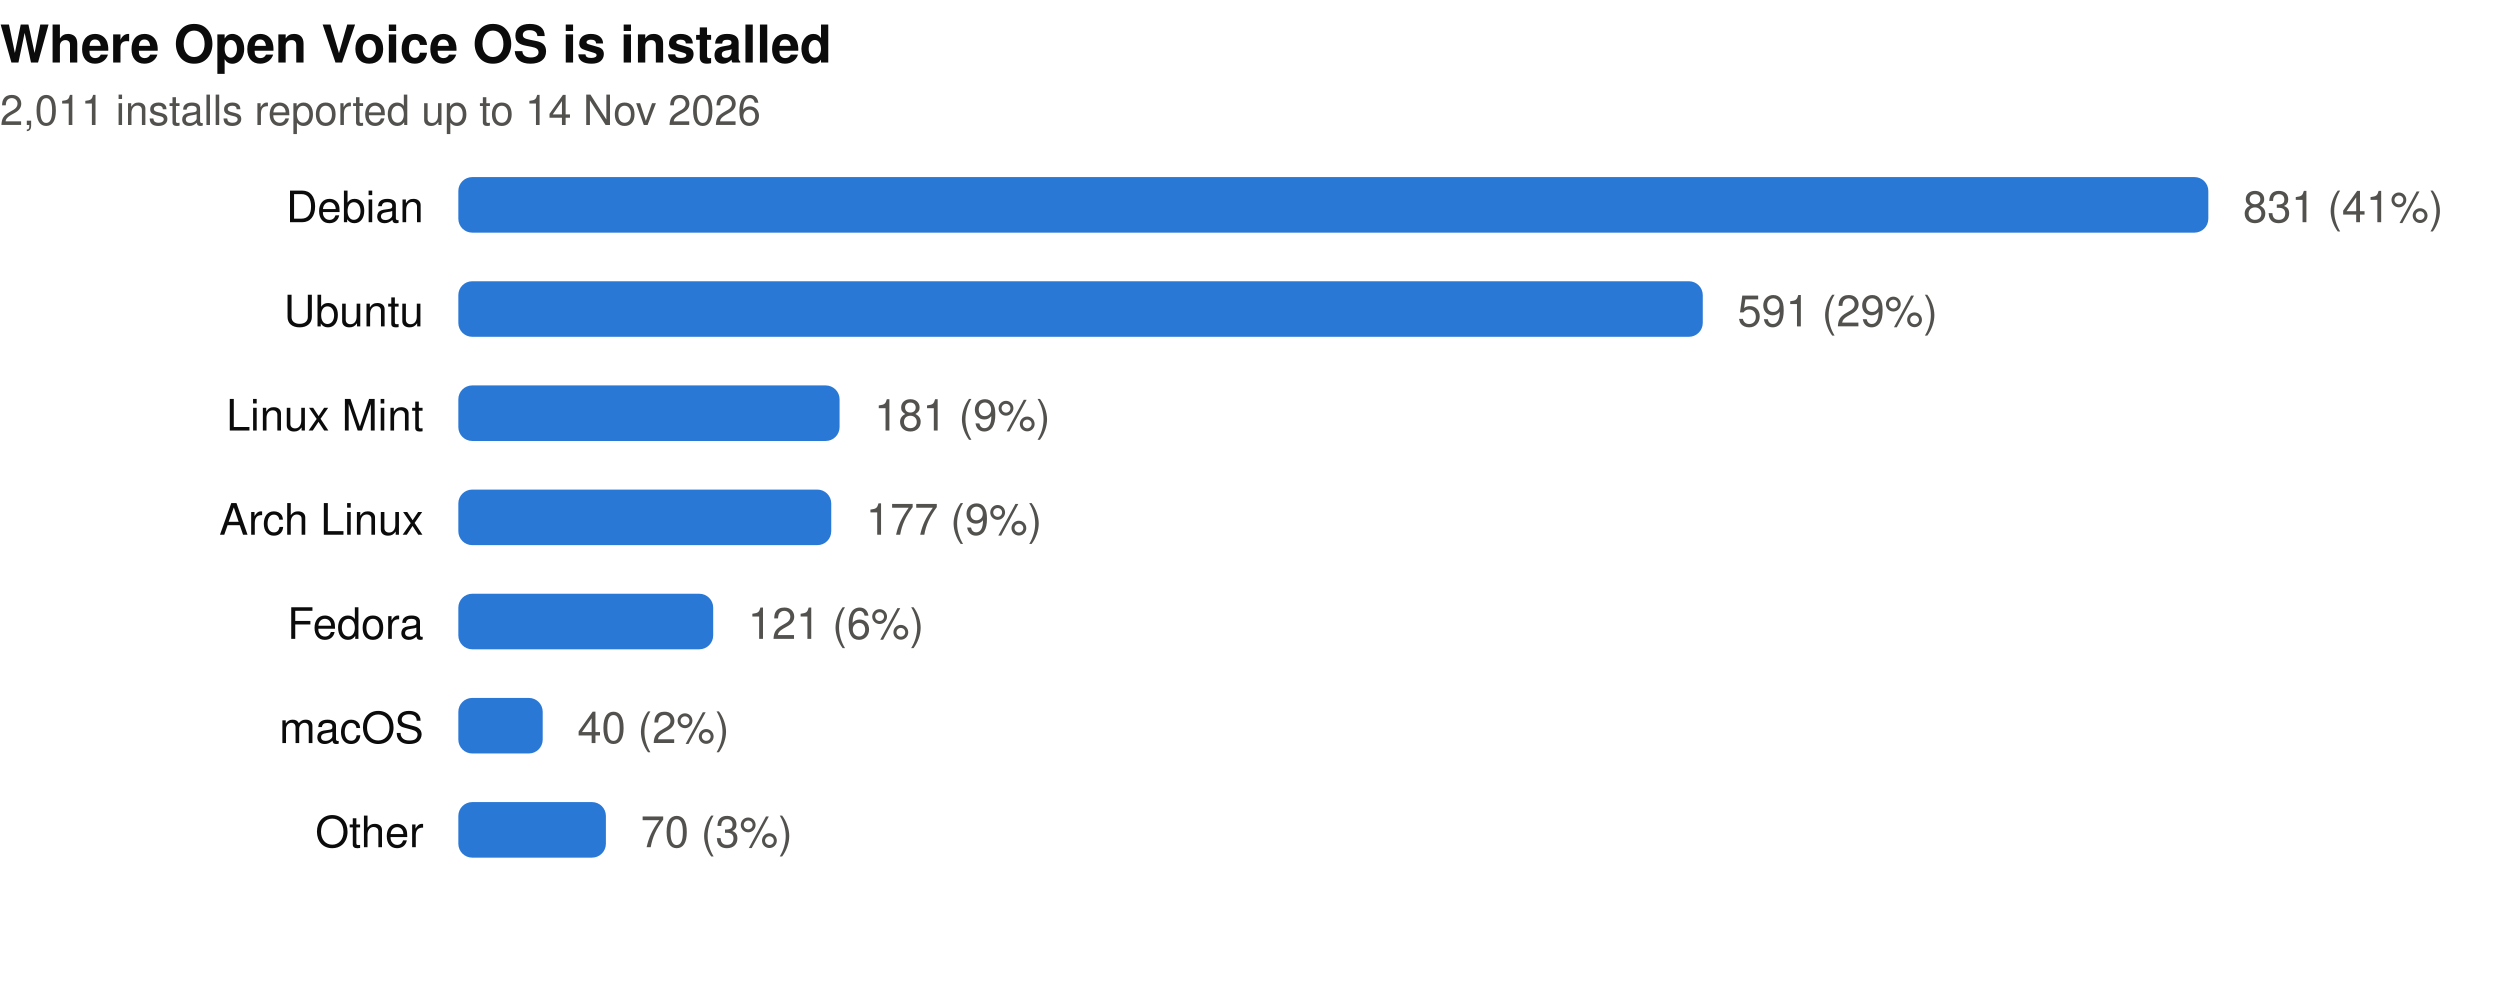
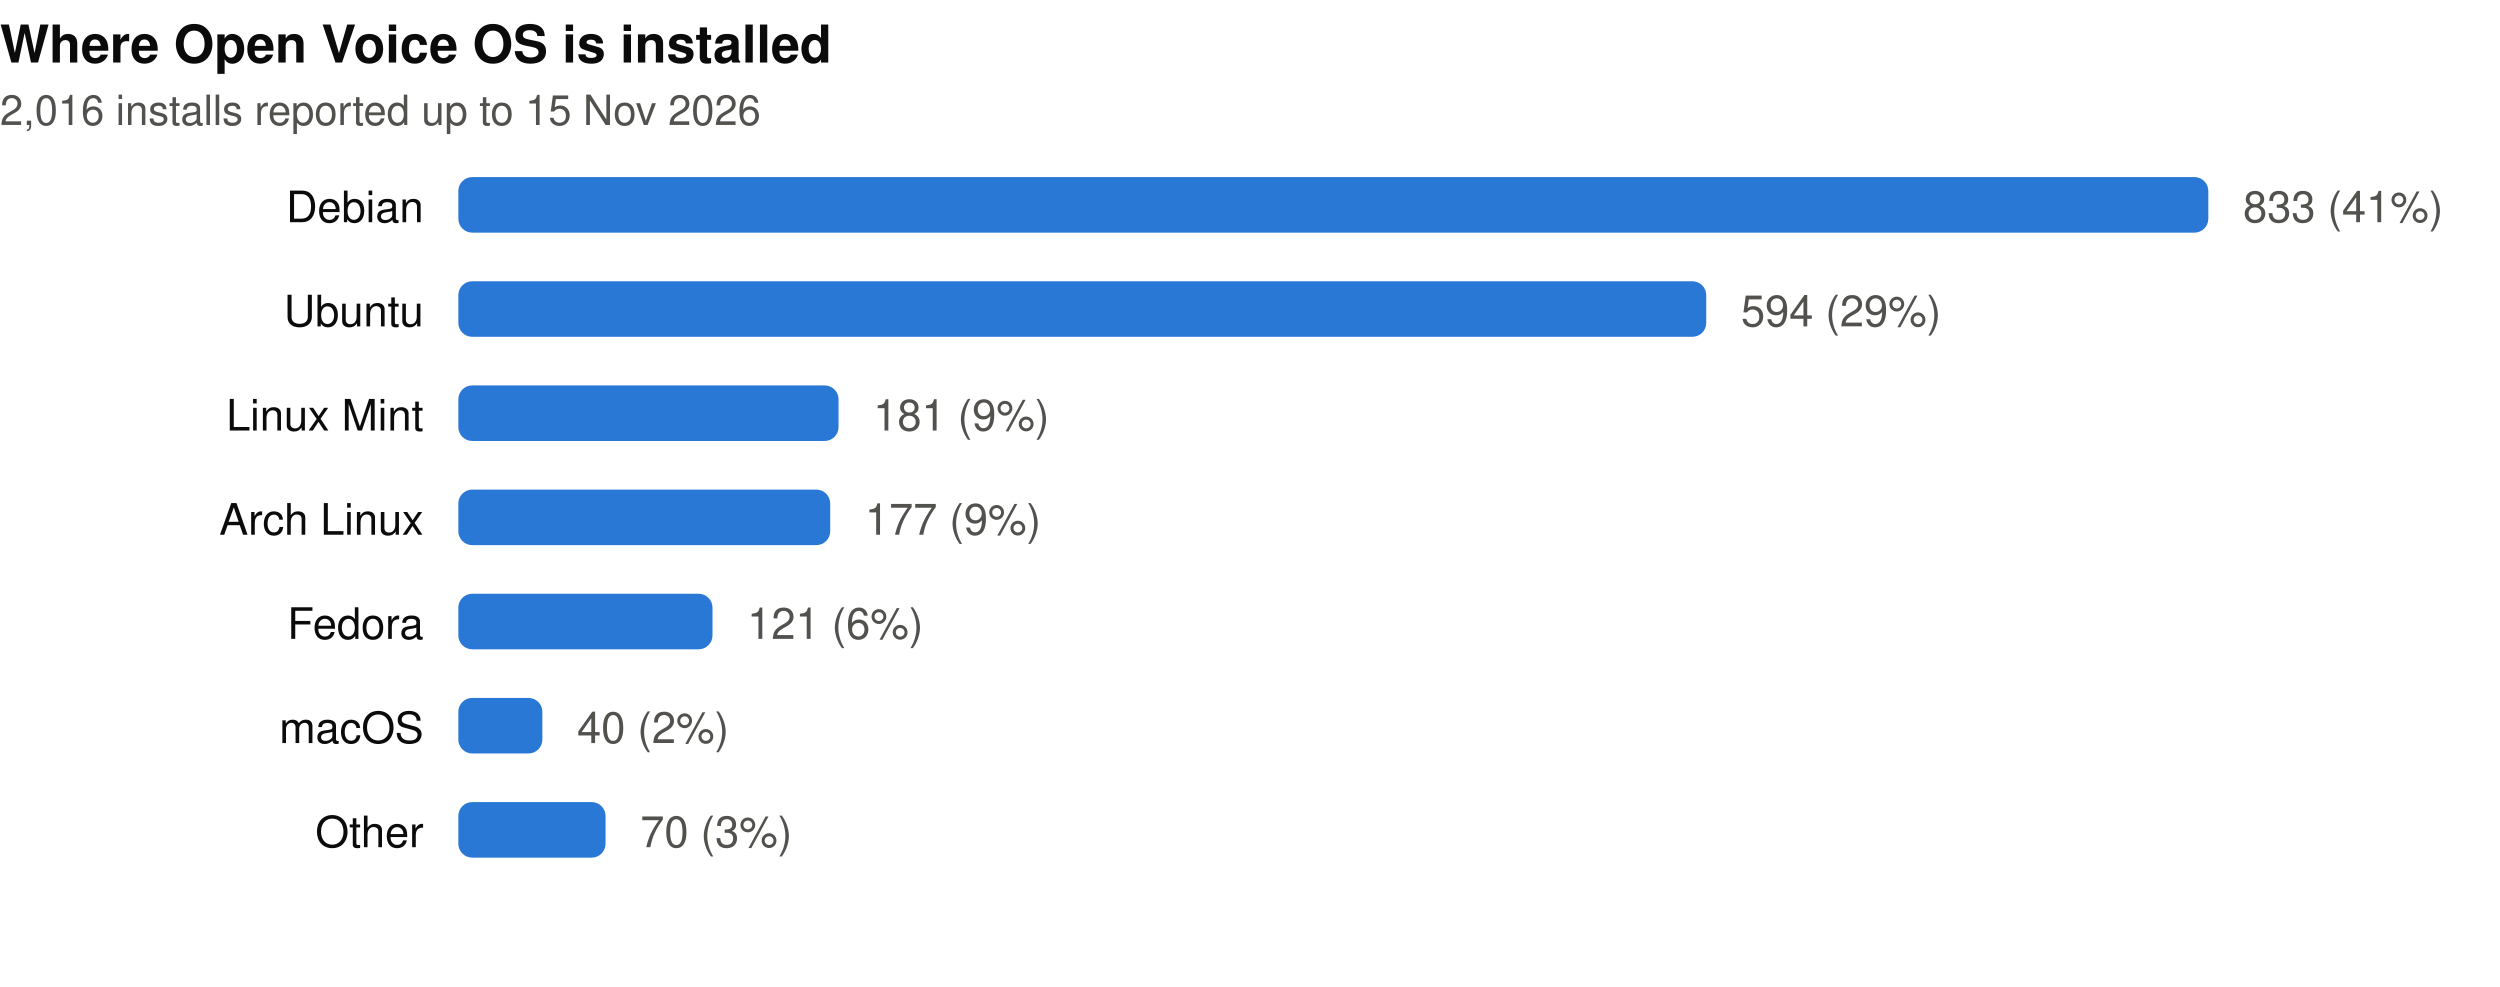
- <svg xmlns="http://www.w3.org/2000/svg" width="720" height="284" viewBox="0 0 720 284" role="img" aria-label="Where Open Voice OS is installed. 2,011 installs reported up to 14 Nov 2026">
+ <svg xmlns="http://www.w3.org/2000/svg" width="720" height="284" viewBox="0 0 720 284" role="img" aria-label="Where Open Voice OS is installed. 2,016 installs reported up to 15 Nov 2026">
  <text x="0" y="18" font-family="ui-sans-serif,-apple-system,BlinkMacSystemFont,'Segoe UI',Helvetica,Arial,sans-serif" font-size="15" font-weight="600" fill="#0b0b0b">Where Open Voice OS is installed</text>
-   <text x="0" y="36" font-family="ui-sans-serif,-apple-system,BlinkMacSystemFont,'Segoe UI',Helvetica,Arial,sans-serif" font-size="12" fill="#52514e">2,011 installs reported up to 14 Nov 2026</text>
+   <text x="0" y="36" font-family="ui-sans-serif,-apple-system,BlinkMacSystemFont,'Segoe UI',Helvetica,Arial,sans-serif" font-size="12" fill="#52514e">2,016 installs reported up to 15 Nov 2026</text>
  <text x="122" y="64.0" text-anchor="end" font-family="ui-sans-serif,-apple-system,BlinkMacSystemFont,'Segoe UI',Helvetica,Arial,sans-serif" font-size="12.5" fill="#0b0b0b">Debian</text>
  <rect x="132" y="51.0" width="504.0" height="16" rx="4" fill="#2a78d6" />
-   <text x="646.0" y="64.0" font-family="ui-sans-serif,-apple-system,BlinkMacSystemFont,'Segoe UI',Helvetica,Arial,sans-serif" font-size="12.5" fill="#52514e">831 (41%)</text>
+   <text x="646.0" y="64.0" font-family="ui-sans-serif,-apple-system,BlinkMacSystemFont,'Segoe UI',Helvetica,Arial,sans-serif" font-size="12.5" fill="#52514e">833 (41%)</text>
  <text x="122" y="94.0" text-anchor="end" font-family="ui-sans-serif,-apple-system,BlinkMacSystemFont,'Segoe UI',Helvetica,Arial,sans-serif" font-size="12.5" fill="#0b0b0b">Ubuntu</text>
-   <rect x="132" y="81.0" width="358.4" height="16" rx="4" fill="#2a78d6" />
-   <text x="500.4" y="94.0" font-family="ui-sans-serif,-apple-system,BlinkMacSystemFont,'Segoe UI',Helvetica,Arial,sans-serif" font-size="12.5" fill="#52514e">591 (29%)</text>
+   <rect x="132" y="81.0" width="359.4" height="16" rx="4" fill="#2a78d6" />
+   <text x="501.4" y="94.0" font-family="ui-sans-serif,-apple-system,BlinkMacSystemFont,'Segoe UI',Helvetica,Arial,sans-serif" font-size="12.5" fill="#52514e">594 (29%)</text>
  <text x="122" y="124.0" text-anchor="end" font-family="ui-sans-serif,-apple-system,BlinkMacSystemFont,'Segoe UI',Helvetica,Arial,sans-serif" font-size="12.5" fill="#0b0b0b">Linux Mint</text>
-   <rect x="132" y="111.0" width="109.8" height="16" rx="4" fill="#2a78d6" />
-   <text x="251.8" y="124.0" font-family="ui-sans-serif,-apple-system,BlinkMacSystemFont,'Segoe UI',Helvetica,Arial,sans-serif" font-size="12.5" fill="#52514e">181 (9%)</text>
+   <rect x="132" y="111.0" width="109.5" height="16" rx="4" fill="#2a78d6" />
+   <text x="251.5" y="124.0" font-family="ui-sans-serif,-apple-system,BlinkMacSystemFont,'Segoe UI',Helvetica,Arial,sans-serif" font-size="12.5" fill="#52514e">181 (9%)</text>
  <text x="122" y="154.0" text-anchor="end" font-family="ui-sans-serif,-apple-system,BlinkMacSystemFont,'Segoe UI',Helvetica,Arial,sans-serif" font-size="12.5" fill="#0b0b0b">Arch Linux</text>
-   <rect x="132" y="141.0" width="107.4" height="16" rx="4" fill="#2a78d6" />
-   <text x="249.4" y="154.0" font-family="ui-sans-serif,-apple-system,BlinkMacSystemFont,'Segoe UI',Helvetica,Arial,sans-serif" font-size="12.5" fill="#52514e">177 (9%)</text>
+   <rect x="132" y="141.0" width="107.1" height="16" rx="4" fill="#2a78d6" />
+   <text x="249.1" y="154.0" font-family="ui-sans-serif,-apple-system,BlinkMacSystemFont,'Segoe UI',Helvetica,Arial,sans-serif" font-size="12.5" fill="#52514e">177 (9%)</text>
  <text x="122" y="184.0" text-anchor="end" font-family="ui-sans-serif,-apple-system,BlinkMacSystemFont,'Segoe UI',Helvetica,Arial,sans-serif" font-size="12.5" fill="#0b0b0b">Fedora</text>
-   <rect x="132" y="171.0" width="73.4" height="16" rx="4" fill="#2a78d6" />
-   <text x="215.4" y="184.0" font-family="ui-sans-serif,-apple-system,BlinkMacSystemFont,'Segoe UI',Helvetica,Arial,sans-serif" font-size="12.5" fill="#52514e">121 (6%)</text>
+   <rect x="132" y="171.0" width="73.2" height="16" rx="4" fill="#2a78d6" />
+   <text x="215.2" y="184.0" font-family="ui-sans-serif,-apple-system,BlinkMacSystemFont,'Segoe UI',Helvetica,Arial,sans-serif" font-size="12.5" fill="#52514e">121 (6%)</text>
  <text x="122" y="214.0" text-anchor="end" font-family="ui-sans-serif,-apple-system,BlinkMacSystemFont,'Segoe UI',Helvetica,Arial,sans-serif" font-size="12.5" fill="#0b0b0b">macOS</text>
-   <rect x="132" y="201.0" width="24.3" height="16" rx="4" fill="#2a78d6" />
-   <text x="166.3" y="214.0" font-family="ui-sans-serif,-apple-system,BlinkMacSystemFont,'Segoe UI',Helvetica,Arial,sans-serif" font-size="12.5" fill="#52514e">40 (2%)</text>
+   <rect x="132" y="201.0" width="24.2" height="16" rx="4" fill="#2a78d6" />
+   <text x="166.2" y="214.0" font-family="ui-sans-serif,-apple-system,BlinkMacSystemFont,'Segoe UI',Helvetica,Arial,sans-serif" font-size="12.5" fill="#52514e">40 (2%)</text>
  <text x="122" y="244.0" text-anchor="end" font-family="ui-sans-serif,-apple-system,BlinkMacSystemFont,'Segoe UI',Helvetica,Arial,sans-serif" font-size="12.5" fill="#0b0b0b">Other</text>
-   <rect x="132" y="231.0" width="42.5" height="16" rx="4" fill="#2a78d6" />
-   <text x="184.5" y="244.0" font-family="ui-sans-serif,-apple-system,BlinkMacSystemFont,'Segoe UI',Helvetica,Arial,sans-serif" font-size="12.5" fill="#52514e">70 (3%)</text>
+   <rect x="132" y="231.0" width="42.4" height="16" rx="4" fill="#2a78d6" />
+   <text x="184.4" y="244.0" font-family="ui-sans-serif,-apple-system,BlinkMacSystemFont,'Segoe UI',Helvetica,Arial,sans-serif" font-size="12.5" fill="#52514e">70 (3%)</text>
</svg>
